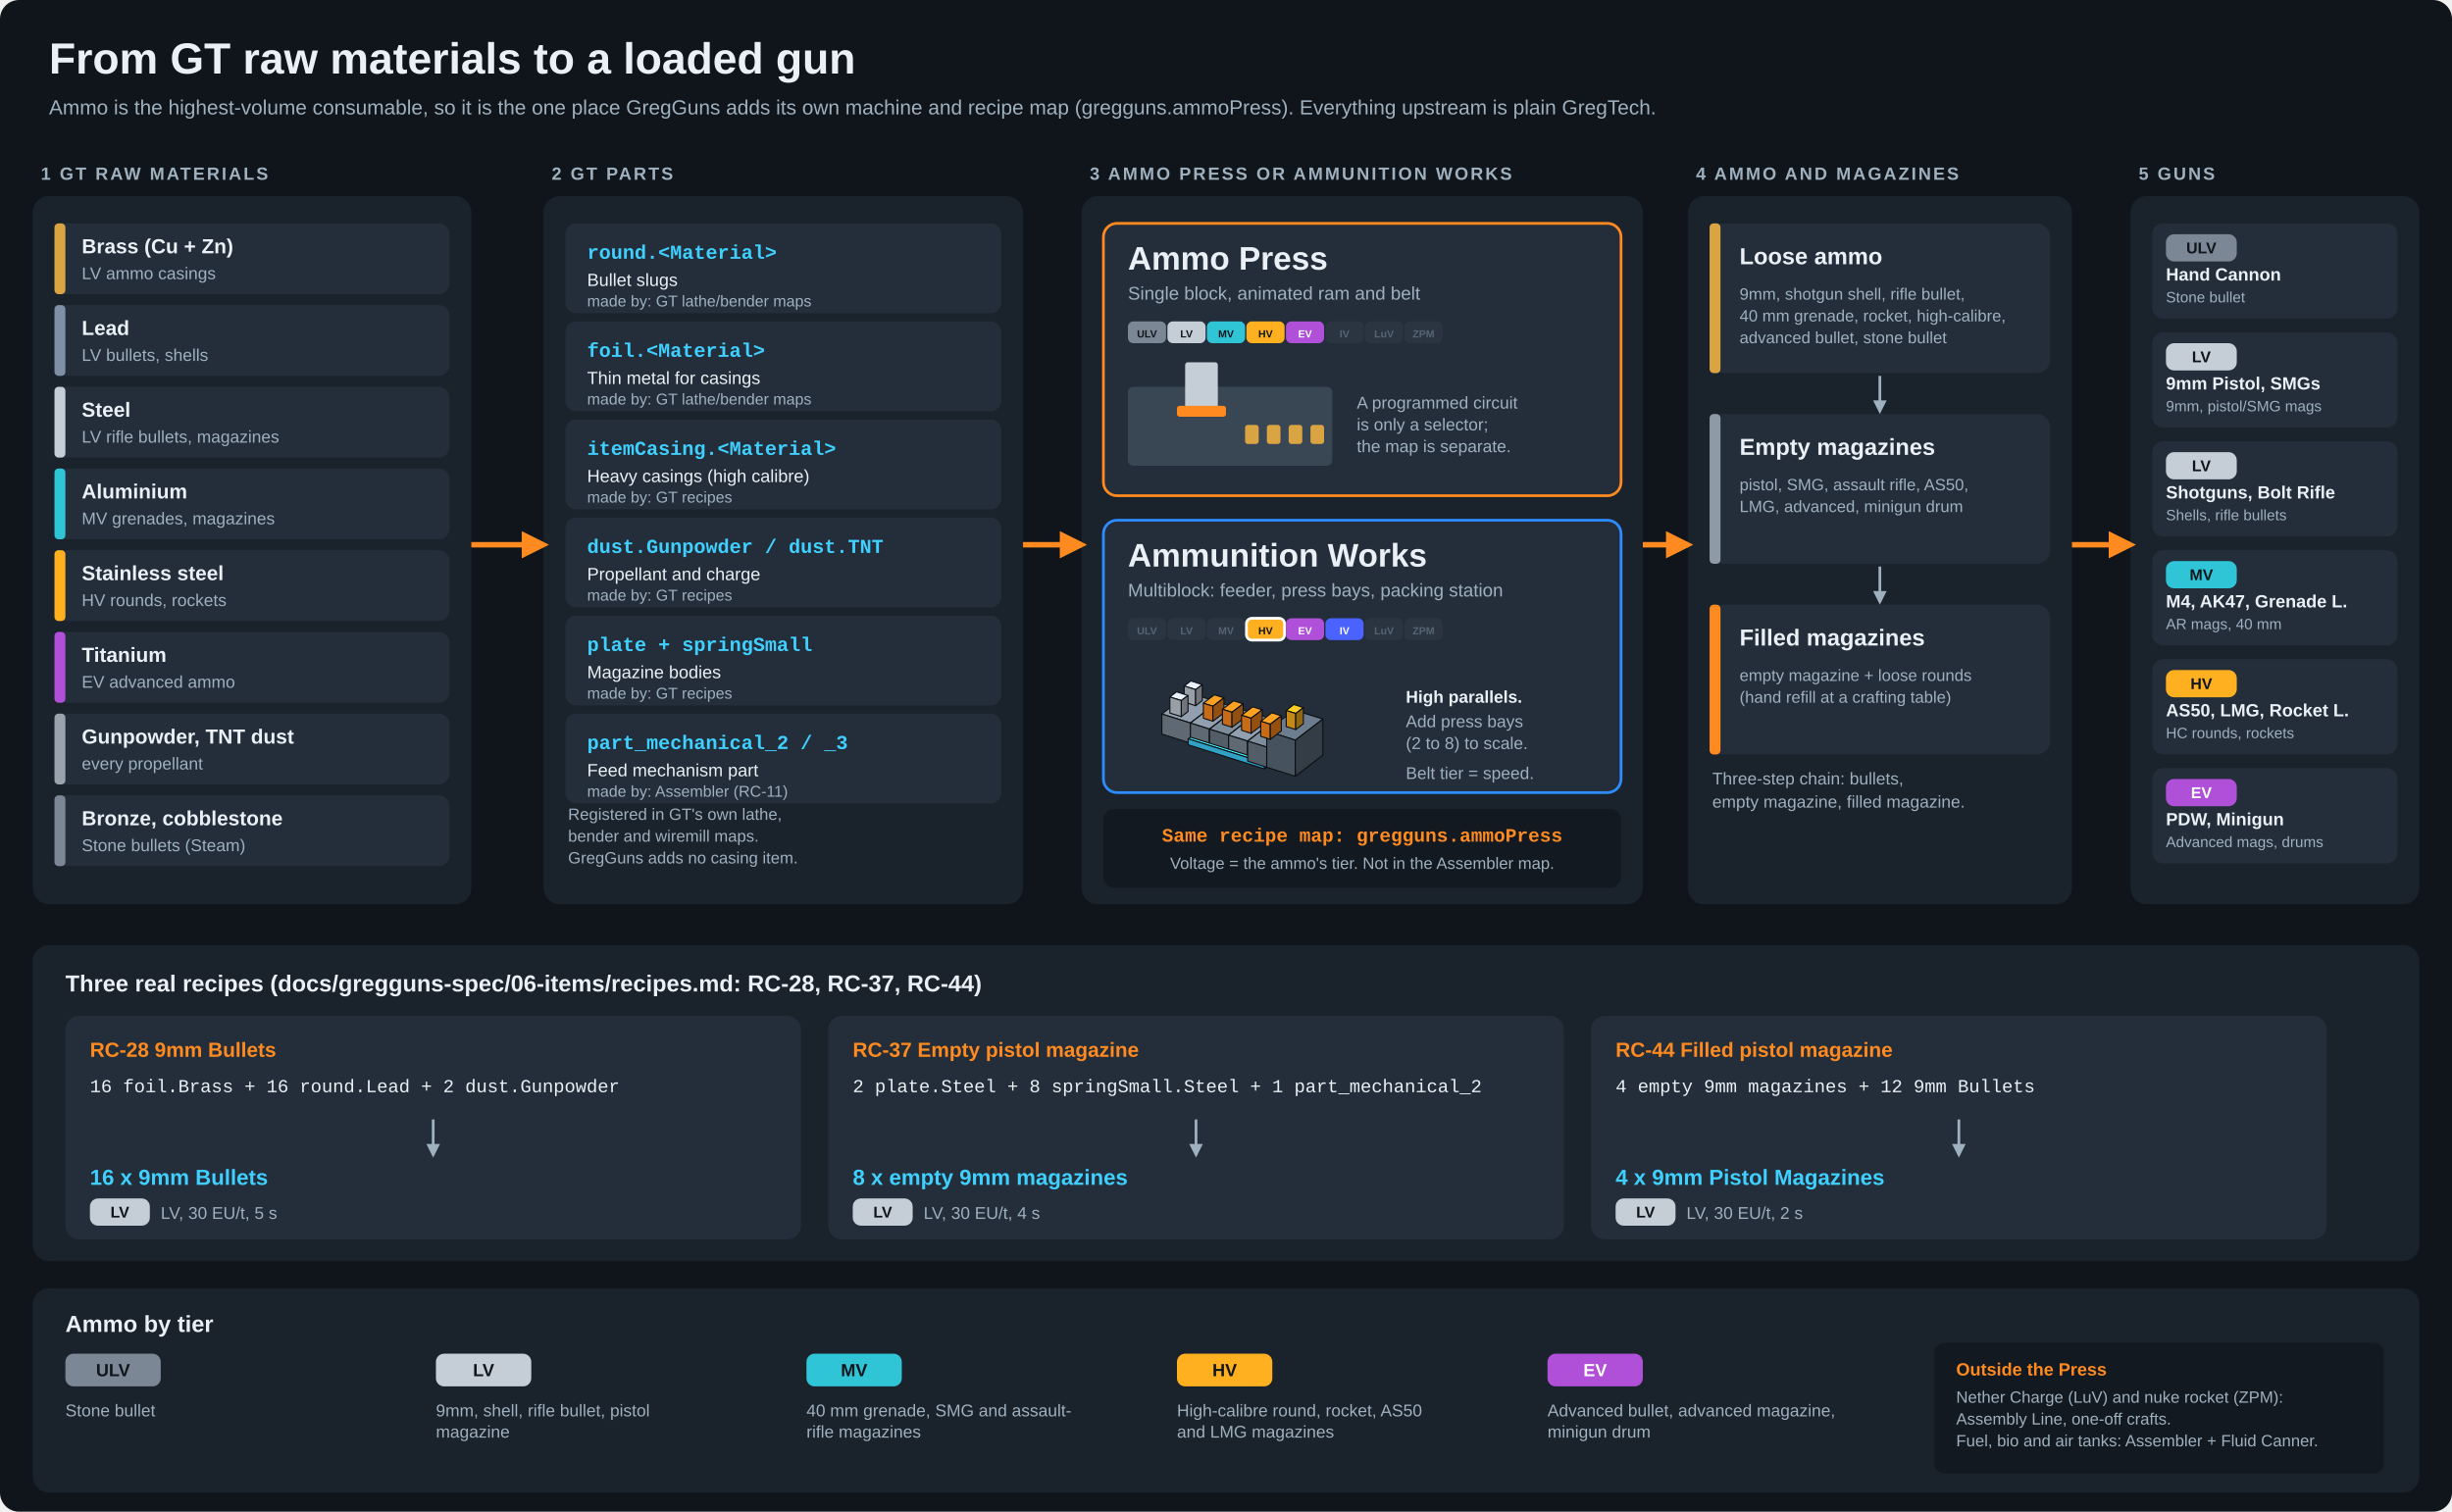
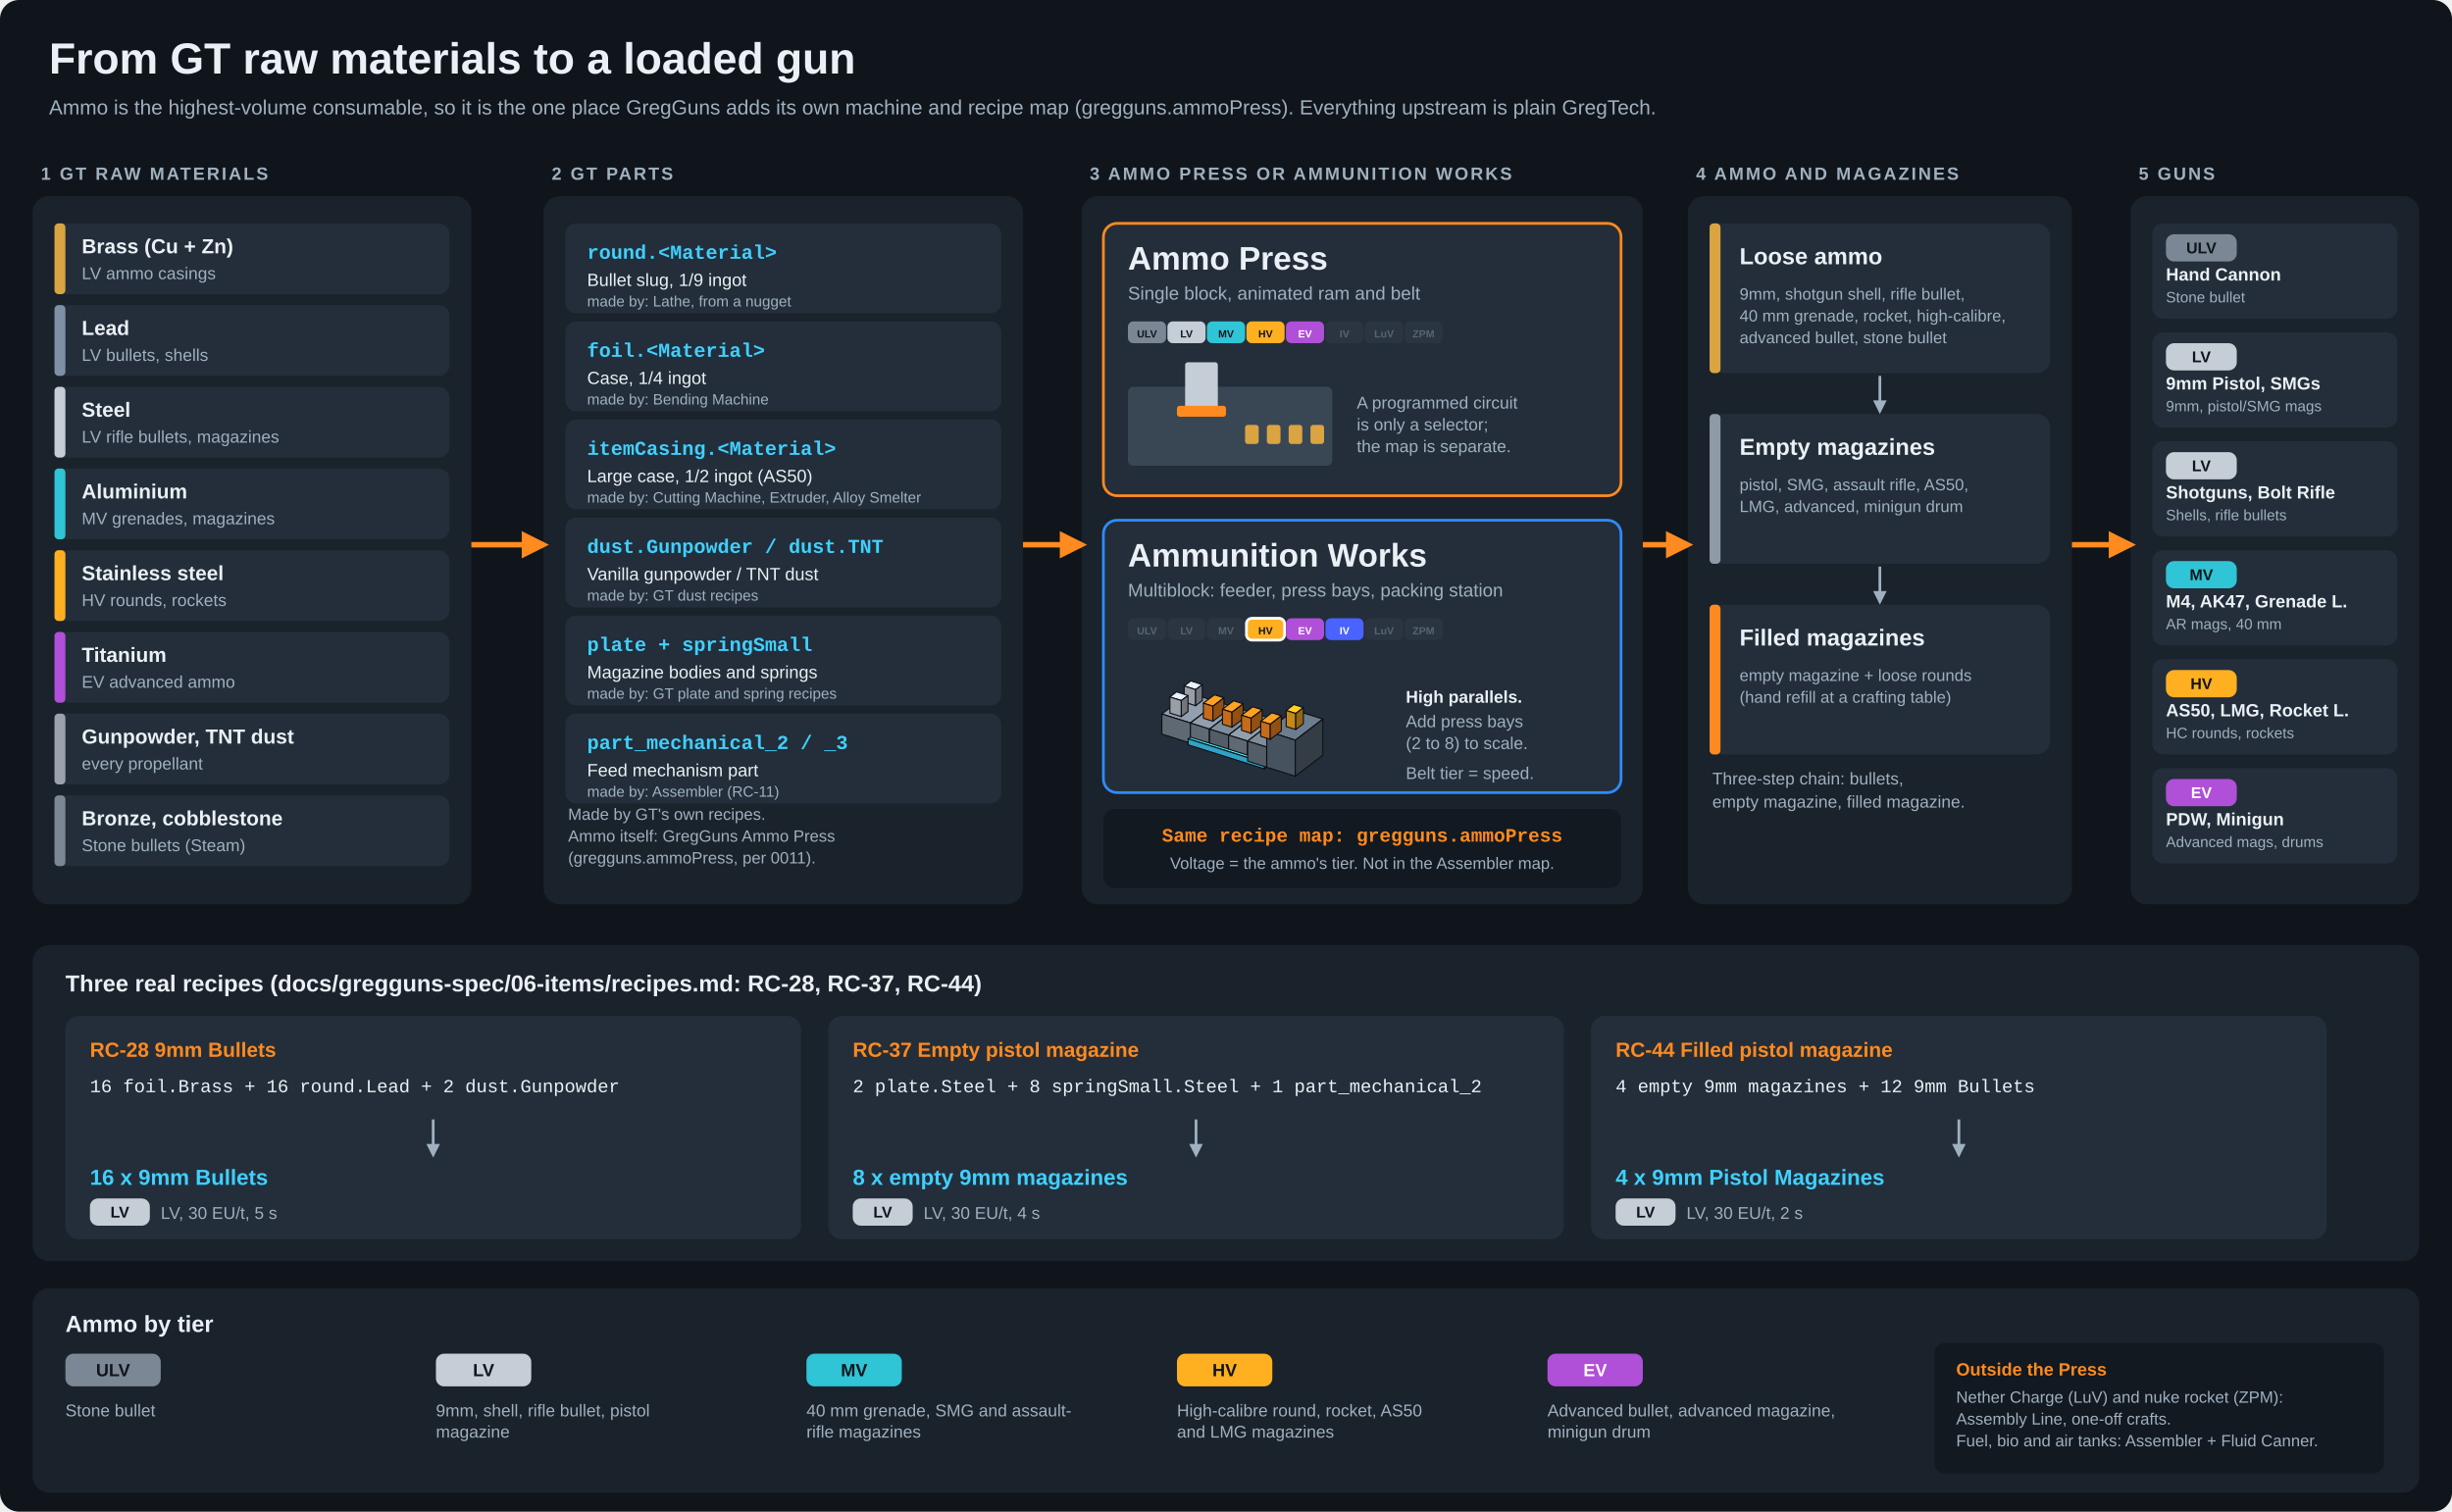
<svg xmlns="http://www.w3.org/2000/svg" width="1800" height="1110" viewBox="0 0 1800 1110">
  <defs>
    <marker id="arr" viewBox="0 0 10 10" refX="8" refY="5" markerWidth="5" markerHeight="5" orient="auto-start-reverse">
      <path d="M0 0 L10 5 L0 10 z" fill="context-stroke" />
    </marker>
  </defs>
  <rect width="1800" height="1110" rx="14" fill="#10151b" />
  <text x="36" y="54" font-family="'Segoe UI', 'Helvetica Neue', Arial, sans-serif" font-size="32" font-weight="700" fill="#eaf0f5" text-anchor="start">From GT raw materials to a loaded gun</text>
  <text x="36" y="84" font-family="'Segoe UI', 'Helvetica Neue', Arial, sans-serif" font-size="15" font-weight="normal" fill="#9fb0bf" text-anchor="start">Ammo is the highest-volume consumable, so it is the one place GregGuns adds its own machine and recipe map (gregguns.ammoPress). Everything upstream is plain GregTech.</text>
  <text x="30" y="132" font-family="'Segoe UI', 'Helvetica Neue', Arial, sans-serif" font-size="13" font-weight="700" fill="#9fb0bf" text-anchor="start" letter-spacing="1.5">1  GT RAW MATERIALS</text>
  <text x="405" y="132" font-family="'Segoe UI', 'Helvetica Neue', Arial, sans-serif" font-size="13" font-weight="700" fill="#9fb0bf" text-anchor="start" letter-spacing="1.5">2  GT PARTS</text>
  <text x="800" y="132" font-family="'Segoe UI', 'Helvetica Neue', Arial, sans-serif" font-size="13" font-weight="700" fill="#9fb0bf" text-anchor="start" letter-spacing="1.5">3  AMMO PRESS OR AMMUNITION WORKS</text>
  <text x="1245" y="132" font-family="'Segoe UI', 'Helvetica Neue', Arial, sans-serif" font-size="13" font-weight="700" fill="#9fb0bf" text-anchor="start" letter-spacing="1.5">4  AMMO AND MAGAZINES</text>
  <text x="1570" y="132" font-family="'Segoe UI', 'Helvetica Neue', Arial, sans-serif" font-size="13" font-weight="700" fill="#9fb0bf" text-anchor="start" letter-spacing="1.5">5  GUNS</text>
  <rect x="24" y="144" width="322" height="520" rx="12" fill="#1a222b" />
  <rect x="399" y="144" width="352" height="520" rx="12" fill="#1a222b" />
  <rect x="794" y="144" width="412" height="520" rx="12" fill="#1a222b" />
  <rect x="1239" y="144" width="282" height="520" rx="12" fill="#1a222b" />
  <rect x="1564" y="144" width="212" height="520" rx="12" fill="#1a222b" />
  <rect x="40" y="164" width="290" height="52" rx="8" fill="#232e3a" />
  <rect x="40" y="164" width="8" height="52" rx="3" fill="#d9a441" />
  <text x="60" y="186" font-family="'Segoe UI', 'Helvetica Neue', Arial, sans-serif" font-size="15" font-weight="600" fill="#eaf0f5" text-anchor="start">Brass (Cu + Zn)</text>
  <text x="60" y="205" font-family="'Segoe UI', 'Helvetica Neue', Arial, sans-serif" font-size="12.5" font-weight="normal" fill="#9fb0bf" text-anchor="start">LV ammo casings</text>
  <rect x="40" y="224" width="290" height="52" rx="8" fill="#232e3a" />
  <rect x="40" y="224" width="8" height="52" rx="3" fill="#7f8fa6" />
  <text x="60" y="246" font-family="'Segoe UI', 'Helvetica Neue', Arial, sans-serif" font-size="15" font-weight="600" fill="#eaf0f5" text-anchor="start">Lead</text>
  <text x="60" y="265" font-family="'Segoe UI', 'Helvetica Neue', Arial, sans-serif" font-size="12.5" font-weight="normal" fill="#9fb0bf" text-anchor="start">LV bullets, shells</text>
  <rect x="40" y="284" width="290" height="52" rx="8" fill="#232e3a" />
  <rect x="40" y="284" width="8" height="52" rx="3" fill="#c5cdd6" />
  <text x="60" y="306" font-family="'Segoe UI', 'Helvetica Neue', Arial, sans-serif" font-size="15" font-weight="600" fill="#eaf0f5" text-anchor="start">Steel</text>
  <text x="60" y="325" font-family="'Segoe UI', 'Helvetica Neue', Arial, sans-serif" font-size="12.5" font-weight="normal" fill="#9fb0bf" text-anchor="start">LV rifle bullets, magazines</text>
  <rect x="40" y="344" width="290" height="52" rx="8" fill="#232e3a" />
  <rect x="40" y="344" width="8" height="52" rx="3" fill="#2fc4d6" />
  <text x="60" y="366" font-family="'Segoe UI', 'Helvetica Neue', Arial, sans-serif" font-size="15" font-weight="600" fill="#eaf0f5" text-anchor="start">Aluminium</text>
  <text x="60" y="385" font-family="'Segoe UI', 'Helvetica Neue', Arial, sans-serif" font-size="12.5" font-weight="normal" fill="#9fb0bf" text-anchor="start">MV grenades, magazines</text>
  <rect x="40" y="404" width="290" height="52" rx="8" fill="#232e3a" />
  <rect x="40" y="404" width="8" height="52" rx="3" fill="#ffb020" />
  <text x="60" y="426" font-family="'Segoe UI', 'Helvetica Neue', Arial, sans-serif" font-size="15" font-weight="600" fill="#eaf0f5" text-anchor="start">Stainless steel</text>
  <text x="60" y="445" font-family="'Segoe UI', 'Helvetica Neue', Arial, sans-serif" font-size="12.5" font-weight="normal" fill="#9fb0bf" text-anchor="start">HV rounds, rockets</text>
  <rect x="40" y="464" width="290" height="52" rx="8" fill="#232e3a" />
  <rect x="40" y="464" width="8" height="52" rx="3" fill="#b04fd8" />
  <text x="60" y="486" font-family="'Segoe UI', 'Helvetica Neue', Arial, sans-serif" font-size="15" font-weight="600" fill="#eaf0f5" text-anchor="start">Titanium</text>
  <text x="60" y="505" font-family="'Segoe UI', 'Helvetica Neue', Arial, sans-serif" font-size="12.5" font-weight="normal" fill="#9fb0bf" text-anchor="start">EV advanced ammo</text>
  <rect x="40" y="524" width="290" height="52" rx="8" fill="#232e3a" />
  <rect x="40" y="524" width="8" height="52" rx="3" fill="#9aa3ad" />
  <text x="60" y="546" font-family="'Segoe UI', 'Helvetica Neue', Arial, sans-serif" font-size="15" font-weight="600" fill="#eaf0f5" text-anchor="start">Gunpowder, TNT dust</text>
  <text x="60" y="565" font-family="'Segoe UI', 'Helvetica Neue', Arial, sans-serif" font-size="12.5" font-weight="normal" fill="#9fb0bf" text-anchor="start">every propellant</text>
  <rect x="40" y="584" width="290" height="52" rx="8" fill="#232e3a" />
  <rect x="40" y="584" width="8" height="52" rx="3" fill="#7b8794" />
  <text x="60" y="606" font-family="'Segoe UI', 'Helvetica Neue', Arial, sans-serif" font-size="15" font-weight="600" fill="#eaf0f5" text-anchor="start">Bronze, cobblestone</text>
  <text x="60" y="625" font-family="'Segoe UI', 'Helvetica Neue', Arial, sans-serif" font-size="12.5" font-weight="normal" fill="#9fb0bf" text-anchor="start">Stone bullets (Steam)</text>
  <rect x="415" y="164" width="320" height="66" rx="8" fill="#232e3a" />
  <text x="431" y="190" font-family="Consolas, 'Courier New', monospace" font-size="14.5" font-weight="600" fill="#3fd0ff" text-anchor="start">round.&lt;Material&gt;</text>
-   <text x="431" y="210" font-family="'Segoe UI', 'Helvetica Neue', Arial, sans-serif" font-size="13" font-weight="normal" fill="#eaf0f5" text-anchor="start">Bullet slugs</text>
-   <text x="431" y="225" font-family="'Segoe UI', 'Helvetica Neue', Arial, sans-serif" font-size="11.5" font-weight="normal" fill="#9fb0bf" text-anchor="start">made by: GT lathe/bender maps</text>
+   <text x="431" y="210" font-family="'Segoe UI', 'Helvetica Neue', Arial, sans-serif" font-size="13" font-weight="normal" fill="#eaf0f5" text-anchor="start">Bullet slug, 1/9 ingot</text>
+   <text x="431" y="225" font-family="'Segoe UI', 'Helvetica Neue', Arial, sans-serif" font-size="11" font-weight="normal" fill="#9fb0bf" text-anchor="start">made by: Lathe, from a nugget</text>
  <rect x="415" y="236" width="320" height="66" rx="8" fill="#232e3a" />
  <text x="431" y="262" font-family="Consolas, 'Courier New', monospace" font-size="14.5" font-weight="600" fill="#3fd0ff" text-anchor="start">foil.&lt;Material&gt;</text>
-   <text x="431" y="282" font-family="'Segoe UI', 'Helvetica Neue', Arial, sans-serif" font-size="13" font-weight="normal" fill="#eaf0f5" text-anchor="start">Thin metal for casings</text>
-   <text x="431" y="297" font-family="'Segoe UI', 'Helvetica Neue', Arial, sans-serif" font-size="11.5" font-weight="normal" fill="#9fb0bf" text-anchor="start">made by: GT lathe/bender maps</text>
+   <text x="431" y="282" font-family="'Segoe UI', 'Helvetica Neue', Arial, sans-serif" font-size="13" font-weight="normal" fill="#eaf0f5" text-anchor="start">Case, 1/4 ingot</text>
+   <text x="431" y="297" font-family="'Segoe UI', 'Helvetica Neue', Arial, sans-serif" font-size="11" font-weight="normal" fill="#9fb0bf" text-anchor="start">made by: Bending Machine</text>
  <rect x="415" y="308" width="320" height="66" rx="8" fill="#232e3a" />
  <text x="431" y="334" font-family="Consolas, 'Courier New', monospace" font-size="14.5" font-weight="600" fill="#3fd0ff" text-anchor="start">itemCasing.&lt;Material&gt;</text>
-   <text x="431" y="354" font-family="'Segoe UI', 'Helvetica Neue', Arial, sans-serif" font-size="13" font-weight="normal" fill="#eaf0f5" text-anchor="start">Heavy casings (high calibre)</text>
-   <text x="431" y="369" font-family="'Segoe UI', 'Helvetica Neue', Arial, sans-serif" font-size="11.5" font-weight="normal" fill="#9fb0bf" text-anchor="start">made by: GT recipes</text>
+   <text x="431" y="354" font-family="'Segoe UI', 'Helvetica Neue', Arial, sans-serif" font-size="13" font-weight="normal" fill="#eaf0f5" text-anchor="start">Large case, 1/2 ingot (AS50)</text>
+   <text x="431" y="369" font-family="'Segoe UI', 'Helvetica Neue', Arial, sans-serif" font-size="11" font-weight="normal" fill="#9fb0bf" text-anchor="start">made by: Cutting Machine, Extruder, Alloy Smelter</text>
  <rect x="415" y="380" width="320" height="66" rx="8" fill="#232e3a" />
  <text x="431" y="406" font-family="Consolas, 'Courier New', monospace" font-size="14.5" font-weight="600" fill="#3fd0ff" text-anchor="start">dust.Gunpowder / dust.TNT</text>
-   <text x="431" y="426" font-family="'Segoe UI', 'Helvetica Neue', Arial, sans-serif" font-size="13" font-weight="normal" fill="#eaf0f5" text-anchor="start">Propellant and charge</text>
-   <text x="431" y="441" font-family="'Segoe UI', 'Helvetica Neue', Arial, sans-serif" font-size="11.5" font-weight="normal" fill="#9fb0bf" text-anchor="start">made by: GT recipes</text>
+   <text x="431" y="426" font-family="'Segoe UI', 'Helvetica Neue', Arial, sans-serif" font-size="13" font-weight="normal" fill="#eaf0f5" text-anchor="start">Vanilla gunpowder / TNT dust</text>
+   <text x="431" y="441" font-family="'Segoe UI', 'Helvetica Neue', Arial, sans-serif" font-size="11" font-weight="normal" fill="#9fb0bf" text-anchor="start">made by: GT dust recipes</text>
  <rect x="415" y="452" width="320" height="66" rx="8" fill="#232e3a" />
  <text x="431" y="478" font-family="Consolas, 'Courier New', monospace" font-size="14.5" font-weight="600" fill="#3fd0ff" text-anchor="start">plate + springSmall</text>
-   <text x="431" y="498" font-family="'Segoe UI', 'Helvetica Neue', Arial, sans-serif" font-size="13" font-weight="normal" fill="#eaf0f5" text-anchor="start">Magazine bodies</text>
-   <text x="431" y="513" font-family="'Segoe UI', 'Helvetica Neue', Arial, sans-serif" font-size="11.5" font-weight="normal" fill="#9fb0bf" text-anchor="start">made by: GT recipes</text>
+   <text x="431" y="498" font-family="'Segoe UI', 'Helvetica Neue', Arial, sans-serif" font-size="13" font-weight="normal" fill="#eaf0f5" text-anchor="start">Magazine bodies and springs</text>
+   <text x="431" y="513" font-family="'Segoe UI', 'Helvetica Neue', Arial, sans-serif" font-size="11" font-weight="normal" fill="#9fb0bf" text-anchor="start">made by: GT plate and spring recipes</text>
  <rect x="415" y="524" width="320" height="66" rx="8" fill="#232e3a" />
  <text x="431" y="550" font-family="Consolas, 'Courier New', monospace" font-size="14.5" font-weight="600" fill="#3fd0ff" text-anchor="start">part_mechanical_2 / _3</text>
  <text x="431" y="570" font-family="'Segoe UI', 'Helvetica Neue', Arial, sans-serif" font-size="13" font-weight="normal" fill="#eaf0f5" text-anchor="start">Feed mechanism part</text>
-   <text x="431" y="585" font-family="'Segoe UI', 'Helvetica Neue', Arial, sans-serif" font-size="11.5" font-weight="normal" fill="#9fb0bf" text-anchor="start">made by: Assembler (RC-11)</text>
-   <text x="417" y="602" font-family="'Segoe UI', 'Helvetica Neue', Arial, sans-serif" font-size="12" font-weight="normal" fill="#9fb0bf" text-anchor="start">Registered in GT's own lathe,</text>
-   <text x="417" y="618" font-family="'Segoe UI', 'Helvetica Neue', Arial, sans-serif" font-size="12" font-weight="normal" fill="#9fb0bf" text-anchor="start">bender and wiremill maps.</text>
-   <text x="417" y="634" font-family="'Segoe UI', 'Helvetica Neue', Arial, sans-serif" font-size="12" font-weight="normal" fill="#9fb0bf" text-anchor="start">GregGuns adds no casing item.</text>
+   <text x="431" y="585" font-family="'Segoe UI', 'Helvetica Neue', Arial, sans-serif" font-size="11" font-weight="normal" fill="#9fb0bf" text-anchor="start">made by: Assembler (RC-11)</text>
+   <text x="417" y="602" font-family="'Segoe UI', 'Helvetica Neue', Arial, sans-serif" font-size="12" font-weight="normal" fill="#9fb0bf" text-anchor="start">Made by GT's own recipes.</text>
+   <text x="417" y="618" font-family="'Segoe UI', 'Helvetica Neue', Arial, sans-serif" font-size="12" font-weight="normal" fill="#9fb0bf" text-anchor="start">Ammo itself: GregGuns Ammo Press</text>
+   <text x="417" y="634" font-family="'Segoe UI', 'Helvetica Neue', Arial, sans-serif" font-size="12" font-weight="normal" fill="#9fb0bf" text-anchor="start">(gregguns.ammoPress, per 0011).</text>
  <rect x="810" y="164" width="380" height="200" rx="10" fill="#232e3a" stroke="#ff8a1f" stroke-width="2" />
  <text x="828" y="198" font-family="'Segoe UI', 'Helvetica Neue', Arial, sans-serif" font-size="24" font-weight="700" fill="#eaf0f5" text-anchor="start">Ammo Press</text>
  <text x="828" y="220" font-family="'Segoe UI', 'Helvetica Neue', Arial, sans-serif" font-size="13.5" font-weight="normal" fill="#9fb0bf" text-anchor="start">Single block, animated ram and belt</text>
  <rect x="828" y="236" width="28" height="16" rx="4" fill="#7b8794" />
  <text x="842" y="247.8" font-family="'Segoe UI', 'Helvetica Neue', Arial, sans-serif" font-size="7.636" font-weight="700" fill="#10151b" text-anchor="middle">ULV</text>
  <rect x="857" y="236" width="28" height="16" rx="4" fill="#c5cdd6" />
  <text x="871" y="247.8" font-family="'Segoe UI', 'Helvetica Neue', Arial, sans-serif" font-size="7.636" font-weight="700" fill="#10151b" text-anchor="middle">LV</text>
  <rect x="886" y="236" width="28" height="16" rx="4" fill="#2fc4d6" />
  <text x="900" y="247.8" font-family="'Segoe UI', 'Helvetica Neue', Arial, sans-serif" font-size="7.636" font-weight="700" fill="#10151b" text-anchor="middle">MV</text>
  <rect x="915" y="236" width="28" height="16" rx="4" fill="#ffb020" />
  <text x="929" y="247.8" font-family="'Segoe UI', 'Helvetica Neue', Arial, sans-serif" font-size="7.636" font-weight="700" fill="#10151b" text-anchor="middle">HV</text>
  <rect x="944" y="236" width="28" height="16" rx="4" fill="#b04fd8" />
  <text x="958" y="247.8" font-family="'Segoe UI', 'Helvetica Neue', Arial, sans-serif" font-size="7.636" font-weight="700" fill="#ffffff" text-anchor="middle">EV</text>
  <rect x="973" y="236" width="28" height="16" rx="4" fill="#2a3541" />
  <text x="987" y="247.8" font-family="'Segoe UI', 'Helvetica Neue', Arial, sans-serif" font-size="7.636" font-weight="700" fill="#566473" text-anchor="middle">IV</text>
  <rect x="1002" y="236" width="28" height="16" rx="4" fill="#2a3541" />
  <text x="1016" y="247.8" font-family="'Segoe UI', 'Helvetica Neue', Arial, sans-serif" font-size="7.636" font-weight="700" fill="#566473" text-anchor="middle">LuV</text>
  <rect x="1031" y="236" width="28" height="16" rx="4" fill="#2a3541" />
  <text x="1045" y="247.8" font-family="'Segoe UI', 'Helvetica Neue', Arial, sans-serif" font-size="7.636" font-weight="700" fill="#566473" text-anchor="middle">ZPM</text>
  <rect x="828" y="284" width="150" height="58" rx="4" fill="#394755" />
  <rect x="870" y="266" width="24" height="34" rx="2" fill="#c5cdd6" />
  <rect x="864" y="298" width="36" height="8" rx="2" fill="#ff8a1f" />
  <rect x="914" y="312" width="10" height="14" rx="2" fill="#d9a441" />
  <rect x="930" y="312" width="10" height="14" rx="2" fill="#d9a441" />
  <rect x="946" y="312" width="10" height="14" rx="2" fill="#d9a441" />
  <rect x="962" y="312" width="10" height="14" rx="2" fill="#d9a441" />
  <text x="996" y="300" font-family="'Segoe UI', 'Helvetica Neue', Arial, sans-serif" font-size="12.5" font-weight="normal" fill="#9fb0bf" text-anchor="start">A programmed circuit</text>
  <text x="996" y="316" font-family="'Segoe UI', 'Helvetica Neue', Arial, sans-serif" font-size="12.5" font-weight="normal" fill="#9fb0bf" text-anchor="start">is only a selector;</text>
  <text x="996" y="332" font-family="'Segoe UI', 'Helvetica Neue', Arial, sans-serif" font-size="12.5" font-weight="normal" fill="#9fb0bf" text-anchor="start">the map is separate.</text>
  <rect x="810" y="382" width="380" height="200" rx="10" fill="#232e3a" stroke="#2d8cff" stroke-width="2" />
  <text x="828" y="416" font-family="'Segoe UI', 'Helvetica Neue', Arial, sans-serif" font-size="24" font-weight="700" fill="#eaf0f5" text-anchor="start">Ammunition Works</text>
  <text x="828" y="438" font-family="'Segoe UI', 'Helvetica Neue', Arial, sans-serif" font-size="13.5" font-weight="normal" fill="#9fb0bf" text-anchor="start">Multiblock: feeder, press bays, packing station</text>
  <rect x="828" y="454" width="28" height="16" rx="4" fill="#2a3541" />
  <text x="842" y="465.8" font-family="'Segoe UI', 'Helvetica Neue', Arial, sans-serif" font-size="7.636" font-weight="700" fill="#566473" text-anchor="middle">ULV</text>
  <rect x="857" y="454" width="28" height="16" rx="4" fill="#2a3541" />
  <text x="871" y="465.8" font-family="'Segoe UI', 'Helvetica Neue', Arial, sans-serif" font-size="7.636" font-weight="700" fill="#566473" text-anchor="middle">LV</text>
  <rect x="886" y="454" width="28" height="16" rx="4" fill="#2a3541" />
  <text x="900" y="465.8" font-family="'Segoe UI', 'Helvetica Neue', Arial, sans-serif" font-size="7.636" font-weight="700" fill="#566473" text-anchor="middle">MV</text>
  <rect x="915" y="454" width="28" height="16" rx="4" fill="#ffb020" stroke="#ffffff" stroke-width="2" />
  <text x="929" y="465.8" font-family="'Segoe UI', 'Helvetica Neue', Arial, sans-serif" font-size="7.636" font-weight="700" fill="#10151b" text-anchor="middle">HV</text>
  <rect x="944" y="454" width="28" height="16" rx="4" fill="#b04fd8" />
  <text x="958" y="465.8" font-family="'Segoe UI', 'Helvetica Neue', Arial, sans-serif" font-size="7.636" font-weight="700" fill="#ffffff" text-anchor="middle">EV</text>
  <rect x="973" y="454" width="28" height="16" rx="4" fill="#4a63ff" />
  <text x="987" y="465.8" font-family="'Segoe UI', 'Helvetica Neue', Arial, sans-serif" font-size="7.636" font-weight="700" fill="#ffffff" text-anchor="middle">IV</text>
  <rect x="1002" y="454" width="28" height="16" rx="4" fill="#2a3541" />
  <text x="1016" y="465.8" font-family="'Segoe UI', 'Helvetica Neue', Arial, sans-serif" font-size="7.636" font-weight="700" fill="#566473" text-anchor="middle">LuV</text>
  <rect x="1031" y="454" width="28" height="16" rx="4" fill="#2a3541" />
  <text x="1045" y="465.8" font-family="'Segoe UI', 'Helvetica Neue', Arial, sans-serif" font-size="7.636" font-weight="700" fill="#566473" text-anchor="middle">ZPM</text>
  <polygon points="873.1,508.8 894.1,515.5 873.9,530.9 852.9,524.3" fill="#919fae" stroke="#0b0f13" stroke-width="0.8" stroke-linejoin="round" fill-opacity="1.0" />
  <polygon points="852.9,539.0 873.9,545.7 873.9,530.9 852.9,524.3" fill="#5f6973" stroke="#0b0f13" stroke-width="0.8" stroke-linejoin="round" fill-opacity="1.0" />
  <polygon points="894.1,530.2 873.9,545.7 873.9,530.9 894.1,515.5" fill="#474e55" stroke="#0b0f13" stroke-width="0.8" stroke-linejoin="round" fill-opacity="1.0" />
  <polygon points="874.2,500.0 882.6,502.7 877.7,506.4 869.3,503.7" fill="#e8f1fc" stroke="#0b0f13" stroke-width="0.8" stroke-linejoin="round" fill-opacity="1.0" />
  <polygon points="869.3,515.5 877.7,518.2 877.7,506.4 869.3,503.7" fill="#999fa6" stroke="#0b0f13" stroke-width="0.8" stroke-linejoin="round" fill-opacity="1.0" />
  <polygon points="882.6,514.4 877.7,518.2 877.7,506.4 882.6,502.7" fill="#72767c" stroke="#0b0f13" stroke-width="0.8" stroke-linejoin="round" fill-opacity="1.0" />
  <polygon points="894.1,515.5 908.1,519.9 887.9,535.4 873.9,530.9" fill="#919fae" stroke="#0b0f13" stroke-width="0.8" stroke-linejoin="round" fill-opacity="1.0" />
  <polygon points="873.9,545.7 887.9,550.1 887.9,535.4 873.9,530.9" fill="#5f6973" stroke="#0b0f13" stroke-width="0.8" stroke-linejoin="round" fill-opacity="1.0" />
  <polygon points="908.1,534.6 887.9,550.1 887.9,535.4 908.1,519.9" fill="#474e55" stroke="#0b0f13" stroke-width="0.8" stroke-linejoin="round" fill-opacity="1.0" />
  <polygon points="863.7,508.0 872.1,510.7 867.2,514.4 858.8,511.8" fill="#e8f1fc" stroke="#0b0f13" stroke-width="0.8" stroke-linejoin="round" fill-opacity="1.0" />
  <polygon points="858.8,523.6 867.2,526.2 867.2,514.4 858.8,511.8" fill="#999fa6" stroke="#0b0f13" stroke-width="0.8" stroke-linejoin="round" fill-opacity="1.0" />
  <polygon points="872.1,522.5 867.2,526.2 867.2,514.4 872.1,510.7" fill="#72767c" stroke="#0b0f13" stroke-width="0.8" stroke-linejoin="round" fill-opacity="1.0" />
  <polygon points="908.1,519.9 922.1,524.3 901.9,539.8 887.9,535.4" fill="#7e8d9c" stroke="#0b0f13" stroke-width="0.8" stroke-linejoin="round" fill-opacity="1.0" />
  <polygon points="887.9,550.1 901.9,554.5 901.9,539.8 887.9,535.4" fill="#535d67" stroke="#0b0f13" stroke-width="0.8" stroke-linejoin="round" fill-opacity="1.0" />
  <polygon points="922.1,539.0 901.9,554.5 901.9,539.8 922.1,524.3" fill="#3e454d" stroke="#0b0f13" stroke-width="0.8" stroke-linejoin="round" fill-opacity="1.0" />
  <polygon points="891.5,510.2 898.5,512.4 890.4,518.6 883.4,516.3" fill="#ffa224" stroke="#0b0f13" stroke-width="0.8" stroke-linejoin="round" fill-opacity="1.0" />
  <polygon points="883.4,527.4 890.4,529.6 890.4,518.6 883.4,516.3" fill="#c66b18" stroke="#0b0f13" stroke-width="0.8" stroke-linejoin="round" fill-opacity="1.0" />
  <polygon points="898.5,523.4 890.4,529.6 890.4,518.6 898.5,512.4" fill="#935011" stroke="#0b0f13" stroke-width="0.8" stroke-linejoin="round" fill-opacity="1.0" />
  <polygon points="922.1,524.3 936.1,528.7 915.9,544.2 901.9,539.8" fill="#919fae" stroke="#0b0f13" stroke-width="0.8" stroke-linejoin="round" fill-opacity="1.0" />
  <polygon points="901.9,554.5 915.9,558.9 915.9,544.2 901.9,539.8" fill="#5f6973" stroke="#0b0f13" stroke-width="0.8" stroke-linejoin="round" fill-opacity="1.0" />
  <polygon points="936.1,543.5 915.9,558.9 915.9,544.2 936.1,528.7" fill="#474e55" stroke="#0b0f13" stroke-width="0.8" stroke-linejoin="round" fill-opacity="1.0" />
  <polygon points="905.6,514.6 912.6,516.8 904.4,523.0 897.4,520.8" fill="#ffa224" stroke="#0b0f13" stroke-width="0.8" stroke-linejoin="round" fill-opacity="1.0" />
  <polygon points="897.4,531.8 904.4,534.0 904.4,523.0 897.4,520.8" fill="#c66b18" stroke="#0b0f13" stroke-width="0.8" stroke-linejoin="round" fill-opacity="1.0" />
  <polygon points="912.6,527.8 904.4,534.0 904.4,523.0 912.6,516.8" fill="#935011" stroke="#0b0f13" stroke-width="0.8" stroke-linejoin="round" fill-opacity="1.0" />
  <polygon points="873.9,541.3 929.9,558.9 928.3,560.2 872.2,542.5" fill="#4af5ff" stroke="#0b0f13" stroke-width="0.8" stroke-linejoin="round" fill-opacity="1.0" />
  <polygon points="872.2,546.9 928.3,564.6 928.3,560.2 872.2,542.5" fill="#31a2c6" stroke="#0b0f13" stroke-width="0.8" stroke-linejoin="round" fill-opacity="1.0" />
  <polygon points="929.9,563.4 928.3,564.6 928.3,560.2 929.9,558.9" fill="#247893" stroke="#0b0f13" stroke-width="0.8" stroke-linejoin="round" fill-opacity="1.0" />
  <polygon points="936.1,528.7 950.1,533.2 929.9,548.6 915.9,544.2" fill="#7e8d9c" stroke="#0b0f13" stroke-width="0.8" stroke-linejoin="round" fill-opacity="1.0" />
  <polygon points="915.9,558.9 929.9,563.4 929.9,548.6 915.9,544.2" fill="#535d67" stroke="#0b0f13" stroke-width="0.8" stroke-linejoin="round" fill-opacity="1.0" />
  <polygon points="950.1,547.9 929.9,563.4 929.9,548.6 950.1,533.2" fill="#3e454d" stroke="#0b0f13" stroke-width="0.8" stroke-linejoin="round" fill-opacity="1.0" />
  <polygon points="919.6,519.0 926.6,521.2 918.4,527.4 911.4,525.2" fill="#ffa224" stroke="#0b0f13" stroke-width="0.8" stroke-linejoin="round" fill-opacity="1.0" />
  <polygon points="911.4,536.2 918.4,538.5 918.4,527.4 911.4,525.2" fill="#c66b18" stroke="#0b0f13" stroke-width="0.8" stroke-linejoin="round" fill-opacity="1.0" />
  <polygon points="926.6,532.3 918.4,538.5 918.4,527.4 926.6,521.2" fill="#935011" stroke="#0b0f13" stroke-width="0.8" stroke-linejoin="round" fill-opacity="1.0" />
  <polygon points="950.1,521.4 971.1,528.0 950.9,543.5 929.9,536.8" fill="#6b7d8e" stroke="#0b0f13" stroke-width="0.8" stroke-linejoin="round" fill-opacity="1.0" />
  <polygon points="929.9,563.4 950.9,570.0 950.9,543.5 929.9,536.8" fill="#46525e" stroke="#0b0f13" stroke-width="0.8" stroke-linejoin="round" fill-opacity="1.0" />
  <polygon points="971.1,554.5 950.9,570.0 950.9,543.5 971.1,528.0" fill="#343d46" stroke="#0b0f13" stroke-width="0.8" stroke-linejoin="round" fill-opacity="1.0" />
  <polygon points="933.6,523.4 940.6,525.6 932.5,531.8 925.5,529.6" fill="#ffa224" stroke="#0b0f13" stroke-width="0.8" stroke-linejoin="round" fill-opacity="1.0" />
  <polygon points="925.5,540.7 932.5,542.9 932.5,531.8 925.5,529.6" fill="#c66b18" stroke="#0b0f13" stroke-width="0.8" stroke-linejoin="round" fill-opacity="1.0" />
  <polygon points="940.6,536.7 932.5,542.9 932.5,531.8 940.6,525.6" fill="#935011" stroke="#0b0f13" stroke-width="0.8" stroke-linejoin="round" fill-opacity="1.0" />
  <polygon points="949.8,517.3 956.8,519.6 951.2,523.9 944.2,521.7" fill="#ffcf25" stroke="#0b0f13" stroke-width="0.8" stroke-linejoin="round" fill-opacity="1.0" />
  <polygon points="944.2,533.5 951.2,535.7 951.2,523.9 944.2,521.7" fill="#c68918" stroke="#0b0f13" stroke-width="0.8" stroke-linejoin="round" fill-opacity="1.0" />
  <polygon points="956.8,531.4 951.2,535.7 951.2,523.9 956.8,519.6" fill="#936612" stroke="#0b0f13" stroke-width="0.8" stroke-linejoin="round" fill-opacity="1.0" />
  <text x="1032" y="516" font-family="'Segoe UI', 'Helvetica Neue', Arial, sans-serif" font-size="12.5" font-weight="600" fill="#eaf0f5" text-anchor="start">High parallels.</text>
  <text x="1032" y="534" font-family="'Segoe UI', 'Helvetica Neue', Arial, sans-serif" font-size="12.5" font-weight="normal" fill="#9fb0bf" text-anchor="start">Add press bays</text>
  <text x="1032" y="550" font-family="'Segoe UI', 'Helvetica Neue', Arial, sans-serif" font-size="12.5" font-weight="normal" fill="#9fb0bf" text-anchor="start">(2 to 8) to scale.</text>
  <text x="1032" y="572" font-family="'Segoe UI', 'Helvetica Neue', Arial, sans-serif" font-size="12.5" font-weight="normal" fill="#9fb0bf" text-anchor="start">Belt tier = speed.</text>
  <rect x="810" y="594" width="380" height="58" rx="8" fill="#121920" />
  <text x="1000" y="618" font-family="Consolas, 'Courier New', monospace" font-size="14" font-weight="700" fill="#ff8a1f" text-anchor="middle">Same recipe map: gregguns.ammoPress</text>
  <text x="1000" y="638" font-family="'Segoe UI', 'Helvetica Neue', Arial, sans-serif" font-size="12" font-weight="normal" fill="#9fb0bf" text-anchor="middle">Voltage = the ammo's tier. Not in the Assembler map.</text>
  <rect x="1255" y="164" width="250" height="110" rx="10" fill="#232e3a" />
  <rect x="1255" y="164" width="8" height="110" rx="3" fill="#d9a441" />
  <text x="1277" y="194" font-family="'Segoe UI', 'Helvetica Neue', Arial, sans-serif" font-size="17" font-weight="700" fill="#eaf0f5" text-anchor="start">Loose ammo</text>
  <text x="1277" y="220" font-family="'Segoe UI', 'Helvetica Neue', Arial, sans-serif" font-size="12" font-weight="normal" fill="#9fb0bf" text-anchor="start">9mm, shotgun shell, rifle bullet,</text>
  <text x="1277" y="236" font-family="'Segoe UI', 'Helvetica Neue', Arial, sans-serif" font-size="12" font-weight="normal" fill="#9fb0bf" text-anchor="start">40 mm grenade, rocket, high-calibre,</text>
  <text x="1277" y="252" font-family="'Segoe UI', 'Helvetica Neue', Arial, sans-serif" font-size="12" font-weight="normal" fill="#9fb0bf" text-anchor="start">advanced bullet, stone bullet</text>
  <rect x="1255" y="304" width="250" height="110" rx="10" fill="#232e3a" />
  <rect x="1255" y="304" width="8" height="110" rx="3" fill="#8e9aa6" />
  <text x="1277" y="334" font-family="'Segoe UI', 'Helvetica Neue', Arial, sans-serif" font-size="17" font-weight="700" fill="#eaf0f5" text-anchor="start">Empty magazines</text>
  <text x="1277" y="360" font-family="'Segoe UI', 'Helvetica Neue', Arial, sans-serif" font-size="12" font-weight="normal" fill="#9fb0bf" text-anchor="start">pistol, SMG, assault rifle, AS50,</text>
  <text x="1277" y="376" font-family="'Segoe UI', 'Helvetica Neue', Arial, sans-serif" font-size="12" font-weight="normal" fill="#9fb0bf" text-anchor="start">LMG, advanced, minigun drum</text>
  <rect x="1255" y="444" width="250" height="110" rx="10" fill="#232e3a" />
  <rect x="1255" y="444" width="8" height="110" rx="3" fill="#ff8a1f" />
  <text x="1277" y="474" font-family="'Segoe UI', 'Helvetica Neue', Arial, sans-serif" font-size="17" font-weight="700" fill="#eaf0f5" text-anchor="start">Filled magazines</text>
  <text x="1277" y="500" font-family="'Segoe UI', 'Helvetica Neue', Arial, sans-serif" font-size="12" font-weight="normal" fill="#9fb0bf" text-anchor="start">empty magazine + loose rounds</text>
  <text x="1277" y="516" font-family="'Segoe UI', 'Helvetica Neue', Arial, sans-serif" font-size="12" font-weight="normal" fill="#9fb0bf" text-anchor="start">(hand refill at a crafting table)</text>
  <line x1="1380" y1="276" x2="1380" y2="302" stroke="#9fb0bf" stroke-width="2" marker-end="url(#arr)" />
  <line x1="1380" y1="416" x2="1380" y2="442" stroke="#9fb0bf" stroke-width="2" marker-end="url(#arr)" />
  <text x="1257" y="576" font-family="'Segoe UI', 'Helvetica Neue', Arial, sans-serif" font-size="12.5" font-weight="normal" fill="#9fb0bf" text-anchor="start">Three-step chain: bullets,</text>
  <text x="1257" y="593" font-family="'Segoe UI', 'Helvetica Neue', Arial, sans-serif" font-size="12.5" font-weight="normal" fill="#9fb0bf" text-anchor="start">empty magazine, filled magazine.</text>
  <rect x="1580" y="164" width="180" height="70" rx="8" fill="#232e3a" />
  <rect x="1590" y="172" width="52" height="20" rx="6" fill="#7b8794" />
  <text x="1616" y="186.025" font-family="'Segoe UI', 'Helvetica Neue', Arial, sans-serif" font-size="11.5" font-weight="700" fill="#10151b" text-anchor="middle">ULV</text>
  <text x="1590" y="206" font-family="'Segoe UI', 'Helvetica Neue', Arial, sans-serif" font-size="13" font-weight="600" fill="#eaf0f5" text-anchor="start">Hand Cannon</text>
  <text x="1590" y="222" font-family="'Segoe UI', 'Helvetica Neue', Arial, sans-serif" font-size="11" font-weight="normal" fill="#9fb0bf" text-anchor="start">Stone bullet</text>
  <rect x="1580" y="244" width="180" height="70" rx="8" fill="#232e3a" />
  <rect x="1590" y="252" width="52" height="20" rx="6" fill="#c5cdd6" />
  <text x="1616" y="266.025" font-family="'Segoe UI', 'Helvetica Neue', Arial, sans-serif" font-size="11.5" font-weight="700" fill="#10151b" text-anchor="middle">LV</text>
  <text x="1590" y="286" font-family="'Segoe UI', 'Helvetica Neue', Arial, sans-serif" font-size="13" font-weight="600" fill="#eaf0f5" text-anchor="start">9mm Pistol, SMGs</text>
  <text x="1590" y="302" font-family="'Segoe UI', 'Helvetica Neue', Arial, sans-serif" font-size="11" font-weight="normal" fill="#9fb0bf" text-anchor="start">9mm, pistol/SMG mags</text>
  <rect x="1580" y="324" width="180" height="70" rx="8" fill="#232e3a" />
  <rect x="1590" y="332" width="52" height="20" rx="6" fill="#c5cdd6" />
  <text x="1616" y="346.025" font-family="'Segoe UI', 'Helvetica Neue', Arial, sans-serif" font-size="11.5" font-weight="700" fill="#10151b" text-anchor="middle">LV</text>
  <text x="1590" y="366" font-family="'Segoe UI', 'Helvetica Neue', Arial, sans-serif" font-size="13" font-weight="600" fill="#eaf0f5" text-anchor="start">Shotguns, Bolt Rifle</text>
  <text x="1590" y="382" font-family="'Segoe UI', 'Helvetica Neue', Arial, sans-serif" font-size="11" font-weight="normal" fill="#9fb0bf" text-anchor="start">Shells, rifle bullets</text>
  <rect x="1580" y="404" width="180" height="70" rx="8" fill="#232e3a" />
  <rect x="1590" y="412" width="52" height="20" rx="6" fill="#2fc4d6" />
  <text x="1616" y="426.025" font-family="'Segoe UI', 'Helvetica Neue', Arial, sans-serif" font-size="11.5" font-weight="700" fill="#10151b" text-anchor="middle">MV</text>
  <text x="1590" y="446" font-family="'Segoe UI', 'Helvetica Neue', Arial, sans-serif" font-size="13" font-weight="600" fill="#eaf0f5" text-anchor="start">M4, AK47, Grenade L.</text>
  <text x="1590" y="462" font-family="'Segoe UI', 'Helvetica Neue', Arial, sans-serif" font-size="11" font-weight="normal" fill="#9fb0bf" text-anchor="start">AR mags, 40 mm</text>
  <rect x="1580" y="484" width="180" height="70" rx="8" fill="#232e3a" />
  <rect x="1590" y="492" width="52" height="20" rx="6" fill="#ffb020" />
  <text x="1616" y="506.025" font-family="'Segoe UI', 'Helvetica Neue', Arial, sans-serif" font-size="11.5" font-weight="700" fill="#10151b" text-anchor="middle">HV</text>
  <text x="1590" y="526" font-family="'Segoe UI', 'Helvetica Neue', Arial, sans-serif" font-size="13" font-weight="600" fill="#eaf0f5" text-anchor="start">AS50, LMG, Rocket L.</text>
  <text x="1590" y="542" font-family="'Segoe UI', 'Helvetica Neue', Arial, sans-serif" font-size="11" font-weight="normal" fill="#9fb0bf" text-anchor="start">HC rounds, rockets</text>
  <rect x="1580" y="564" width="180" height="70" rx="8" fill="#232e3a" />
  <rect x="1590" y="572" width="52" height="20" rx="6" fill="#b04fd8" />
  <text x="1616" y="586.025" font-family="'Segoe UI', 'Helvetica Neue', Arial, sans-serif" font-size="11.5" font-weight="700" fill="#ffffff" text-anchor="middle">EV</text>
  <text x="1590" y="606" font-family="'Segoe UI', 'Helvetica Neue', Arial, sans-serif" font-size="13" font-weight="600" fill="#eaf0f5" text-anchor="start">PDW, Minigun</text>
  <text x="1590" y="622" font-family="'Segoe UI', 'Helvetica Neue', Arial, sans-serif" font-size="11" font-weight="normal" fill="#9fb0bf" text-anchor="start">Advanced mags, drums</text>
  <line x1="346" y1="400" x2="399" y2="400" stroke="#ff8a1f" stroke-width="4" marker-end="url(#arr)" />
  <line x1="751" y1="400" x2="794" y2="400" stroke="#ff8a1f" stroke-width="4" marker-end="url(#arr)" />
  <line x1="1206" y1="400" x2="1239" y2="400" stroke="#ff8a1f" stroke-width="4" marker-end="url(#arr)" />
  <line x1="1521" y1="400" x2="1564" y2="400" stroke="#ff8a1f" stroke-width="4" marker-end="url(#arr)" />
  <rect x="24" y="694" width="1752" height="232" rx="12" fill="#1a222b" />
  <text x="48" y="728" font-family="'Segoe UI', 'Helvetica Neue', Arial, sans-serif" font-size="17" font-weight="700" fill="#eaf0f5" text-anchor="start">Three real recipes (docs/gregguns-spec/06-items/recipes.md: RC-28, RC-37, RC-44)</text>
  <rect x="48" y="746" width="540" height="164" rx="10" fill="#232e3a" />
  <text x="66" y="776" font-family="'Segoe UI', 'Helvetica Neue', Arial, sans-serif" font-size="15" font-weight="700" fill="#ff8a1f" text-anchor="start">RC-28  9mm Bullets</text>
  <text x="66" y="802" font-family="Consolas, 'Courier New', monospace" font-size="13.5" font-weight="normal" fill="#eaf0f5" text-anchor="start">16 foil.Brass + 16 round.Lead + 2 dust.Gunpowder</text>
  <line x1="318" y1="822" x2="318" y2="848" stroke="#9fb0bf" stroke-width="2" marker-end="url(#arr)" />
  <text x="66" y="870" font-family="'Segoe UI', 'Helvetica Neue', Arial, sans-serif" font-size="16" font-weight="700" fill="#3fd0ff" text-anchor="start">16 x 9mm Bullets</text>
  <rect x="66" y="880" width="44" height="20" rx="6" fill="#c5cdd6" />
  <text x="88" y="894.025" font-family="'Segoe UI', 'Helvetica Neue', Arial, sans-serif" font-size="11.5" font-weight="700" fill="#10151b" text-anchor="middle">LV</text>
  <text x="118" y="895" font-family="'Segoe UI', 'Helvetica Neue', Arial, sans-serif" font-size="12.5" font-weight="normal" fill="#9fb0bf" text-anchor="start">LV, 30 EU/t, 5 s</text>
  <rect x="608" y="746" width="540" height="164" rx="10" fill="#232e3a" />
  <text x="626" y="776" font-family="'Segoe UI', 'Helvetica Neue', Arial, sans-serif" font-size="15" font-weight="700" fill="#ff8a1f" text-anchor="start">RC-37  Empty pistol magazine</text>
  <text x="626" y="802" font-family="Consolas, 'Courier New', monospace" font-size="13.5" font-weight="normal" fill="#eaf0f5" text-anchor="start">2 plate.Steel + 8 springSmall.Steel + 1 part_mechanical_2</text>
  <line x1="878" y1="822" x2="878" y2="848" stroke="#9fb0bf" stroke-width="2" marker-end="url(#arr)" />
  <text x="626" y="870" font-family="'Segoe UI', 'Helvetica Neue', Arial, sans-serif" font-size="16" font-weight="700" fill="#3fd0ff" text-anchor="start">8 x empty 9mm magazines</text>
  <rect x="626" y="880" width="44" height="20" rx="6" fill="#c5cdd6" />
  <text x="648" y="894.025" font-family="'Segoe UI', 'Helvetica Neue', Arial, sans-serif" font-size="11.5" font-weight="700" fill="#10151b" text-anchor="middle">LV</text>
  <text x="678" y="895" font-family="'Segoe UI', 'Helvetica Neue', Arial, sans-serif" font-size="12.5" font-weight="normal" fill="#9fb0bf" text-anchor="start">LV, 30 EU/t, 4 s</text>
  <rect x="1168" y="746" width="540" height="164" rx="10" fill="#232e3a" />
  <text x="1186" y="776" font-family="'Segoe UI', 'Helvetica Neue', Arial, sans-serif" font-size="15" font-weight="700" fill="#ff8a1f" text-anchor="start">RC-44  Filled pistol magazine</text>
  <text x="1186" y="802" font-family="Consolas, 'Courier New', monospace" font-size="13.5" font-weight="normal" fill="#eaf0f5" text-anchor="start">4 empty 9mm magazines + 12 9mm Bullets</text>
  <line x1="1438" y1="822" x2="1438" y2="848" stroke="#9fb0bf" stroke-width="2" marker-end="url(#arr)" />
  <text x="1186" y="870" font-family="'Segoe UI', 'Helvetica Neue', Arial, sans-serif" font-size="16" font-weight="700" fill="#3fd0ff" text-anchor="start">4 x 9mm Pistol Magazines</text>
  <rect x="1186" y="880" width="44" height="20" rx="6" fill="#c5cdd6" />
  <text x="1208" y="894.025" font-family="'Segoe UI', 'Helvetica Neue', Arial, sans-serif" font-size="11.5" font-weight="700" fill="#10151b" text-anchor="middle">LV</text>
  <text x="1238" y="895" font-family="'Segoe UI', 'Helvetica Neue', Arial, sans-serif" font-size="12.5" font-weight="normal" fill="#9fb0bf" text-anchor="start">LV, 30 EU/t, 2 s</text>
  <rect x="24" y="946" width="1752" height="150" rx="12" fill="#1a222b" />
  <text x="48" y="978" font-family="'Segoe UI', 'Helvetica Neue', Arial, sans-serif" font-size="17" font-weight="700" fill="#eaf0f5" text-anchor="start">Ammo by tier</text>
  <rect x="48" y="994" width="70" height="24" rx="6" fill="#7b8794" />
  <text x="83" y="1010.55" font-family="'Segoe UI', 'Helvetica Neue', Arial, sans-serif" font-size="13" font-weight="700" fill="#10151b" text-anchor="middle">ULV</text>
  <text x="48" y="1040" font-family="'Segoe UI', 'Helvetica Neue', Arial, sans-serif" font-size="12.5" font-weight="normal" fill="#9fb0bf" text-anchor="start">Stone bullet</text>
  <rect x="320" y="994" width="70" height="24" rx="6" fill="#c5cdd6" />
  <text x="355" y="1010.55" font-family="'Segoe UI', 'Helvetica Neue', Arial, sans-serif" font-size="13" font-weight="700" fill="#10151b" text-anchor="middle">LV</text>
  <text x="320" y="1040" font-family="'Segoe UI', 'Helvetica Neue', Arial, sans-serif" font-size="12.5" font-weight="normal" fill="#9fb0bf" text-anchor="start">9mm, shell, rifle bullet, pistol</text>
  <text x="320" y="1055.62" font-family="'Segoe UI', 'Helvetica Neue', Arial, sans-serif" font-size="12.5" font-weight="normal" fill="#9fb0bf" text-anchor="start">magazine</text>
  <rect x="592" y="994" width="70" height="24" rx="6" fill="#2fc4d6" />
  <text x="627" y="1010.55" font-family="'Segoe UI', 'Helvetica Neue', Arial, sans-serif" font-size="13" font-weight="700" fill="#10151b" text-anchor="middle">MV</text>
  <text x="592" y="1040" font-family="'Segoe UI', 'Helvetica Neue', Arial, sans-serif" font-size="12.5" font-weight="normal" fill="#9fb0bf" text-anchor="start">40 mm grenade, SMG and assault-</text>
  <text x="592" y="1055.62" font-family="'Segoe UI', 'Helvetica Neue', Arial, sans-serif" font-size="12.5" font-weight="normal" fill="#9fb0bf" text-anchor="start">rifle magazines</text>
  <rect x="864" y="994" width="70" height="24" rx="6" fill="#ffb020" />
  <text x="899" y="1010.55" font-family="'Segoe UI', 'Helvetica Neue', Arial, sans-serif" font-size="13" font-weight="700" fill="#10151b" text-anchor="middle">HV</text>
  <text x="864" y="1040" font-family="'Segoe UI', 'Helvetica Neue', Arial, sans-serif" font-size="12.5" font-weight="normal" fill="#9fb0bf" text-anchor="start">High-calibre round, rocket, AS50</text>
  <text x="864" y="1055.62" font-family="'Segoe UI', 'Helvetica Neue', Arial, sans-serif" font-size="12.5" font-weight="normal" fill="#9fb0bf" text-anchor="start">and LMG magazines</text>
  <rect x="1136" y="994" width="70" height="24" rx="6" fill="#b04fd8" />
  <text x="1171" y="1010.55" font-family="'Segoe UI', 'Helvetica Neue', Arial, sans-serif" font-size="13" font-weight="700" fill="#ffffff" text-anchor="middle">EV</text>
  <text x="1136" y="1040" font-family="'Segoe UI', 'Helvetica Neue', Arial, sans-serif" font-size="12.5" font-weight="normal" fill="#9fb0bf" text-anchor="start">Advanced bullet, advanced magazine,</text>
  <text x="1136" y="1055.62" font-family="'Segoe UI', 'Helvetica Neue', Arial, sans-serif" font-size="12.5" font-weight="normal" fill="#9fb0bf" text-anchor="start">minigun drum</text>
  <rect x="1420" y="986" width="330" height="96" rx="8" fill="#121920" />
  <text x="1436" y="1010" font-family="'Segoe UI', 'Helvetica Neue', Arial, sans-serif" font-size="13" font-weight="700" fill="#ff8a1f" text-anchor="start">Outside the Press</text>
  <text x="1436" y="1030" font-family="'Segoe UI', 'Helvetica Neue', Arial, sans-serif" font-size="12" font-weight="normal" fill="#9fb0bf" text-anchor="start">Nether Charge (LuV) and nuke rocket (ZPM):</text>
  <text x="1436" y="1046" font-family="'Segoe UI', 'Helvetica Neue', Arial, sans-serif" font-size="12" font-weight="normal" fill="#9fb0bf" text-anchor="start">Assembly Line, one-off crafts.</text>
  <text x="1436" y="1062" font-family="'Segoe UI', 'Helvetica Neue', Arial, sans-serif" font-size="12" font-weight="normal" fill="#9fb0bf" text-anchor="start">Fuel, bio and air tanks: Assembler + Fluid Canner.</text>
</svg>
